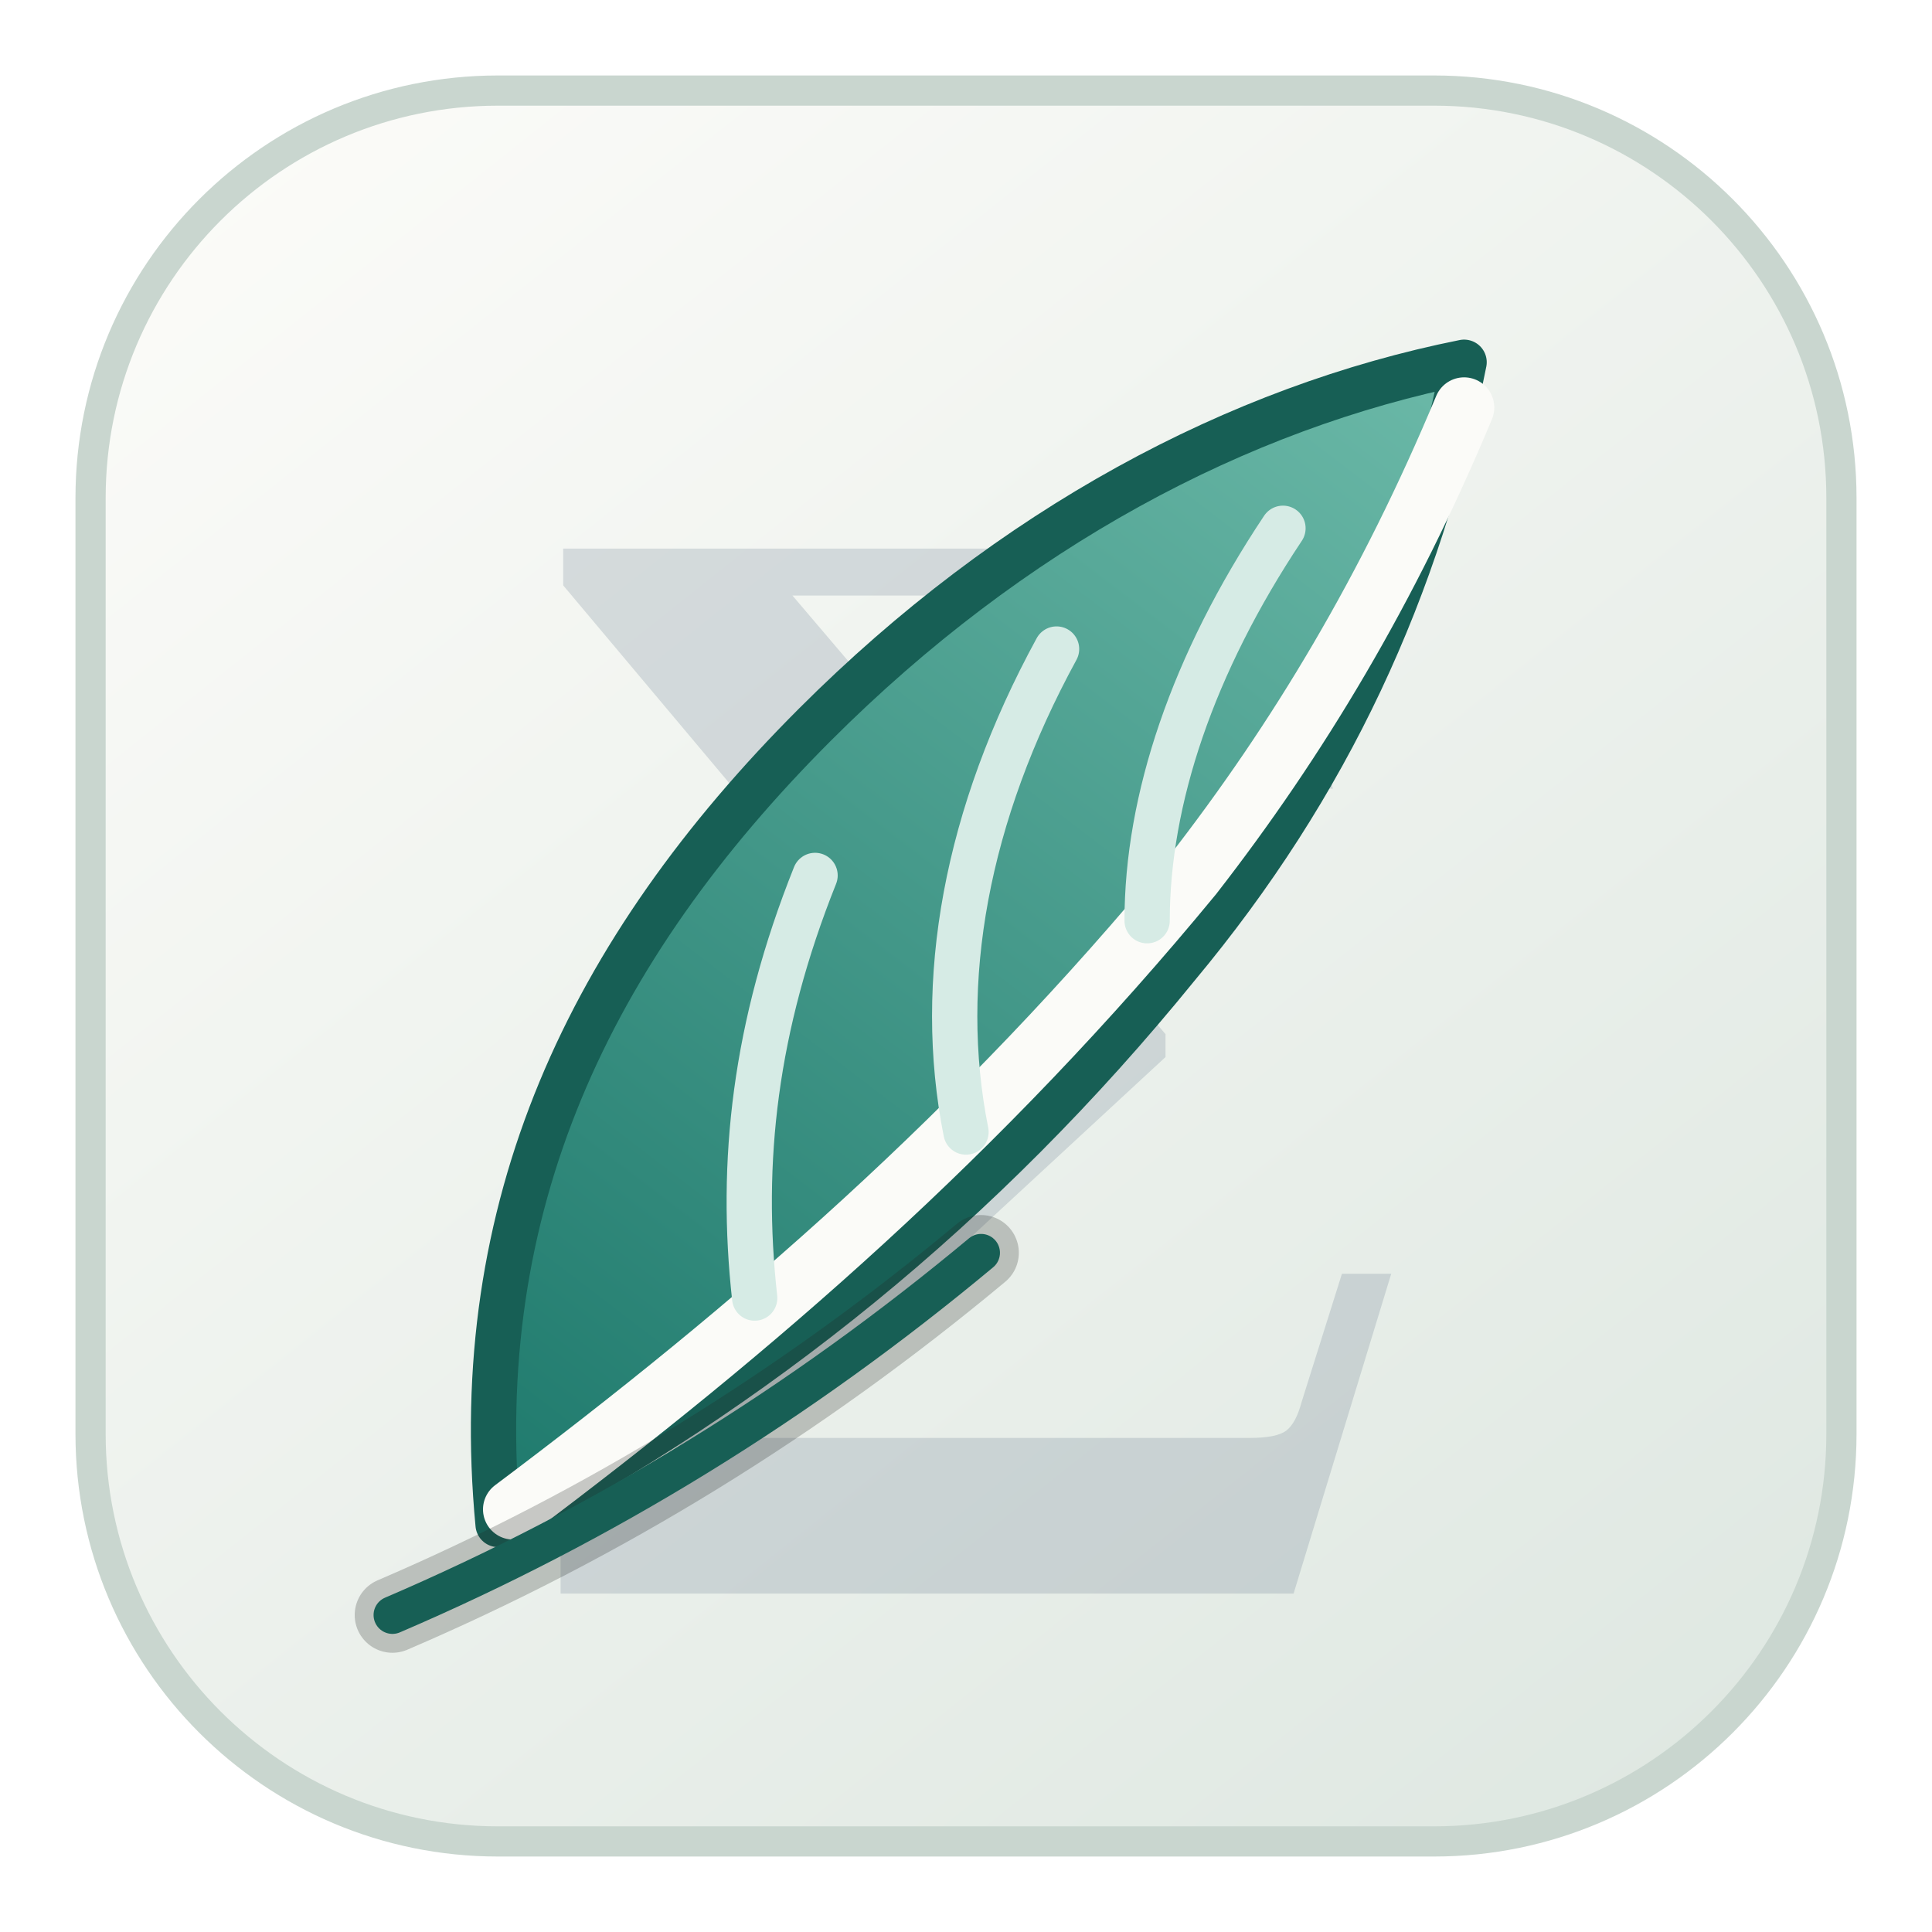
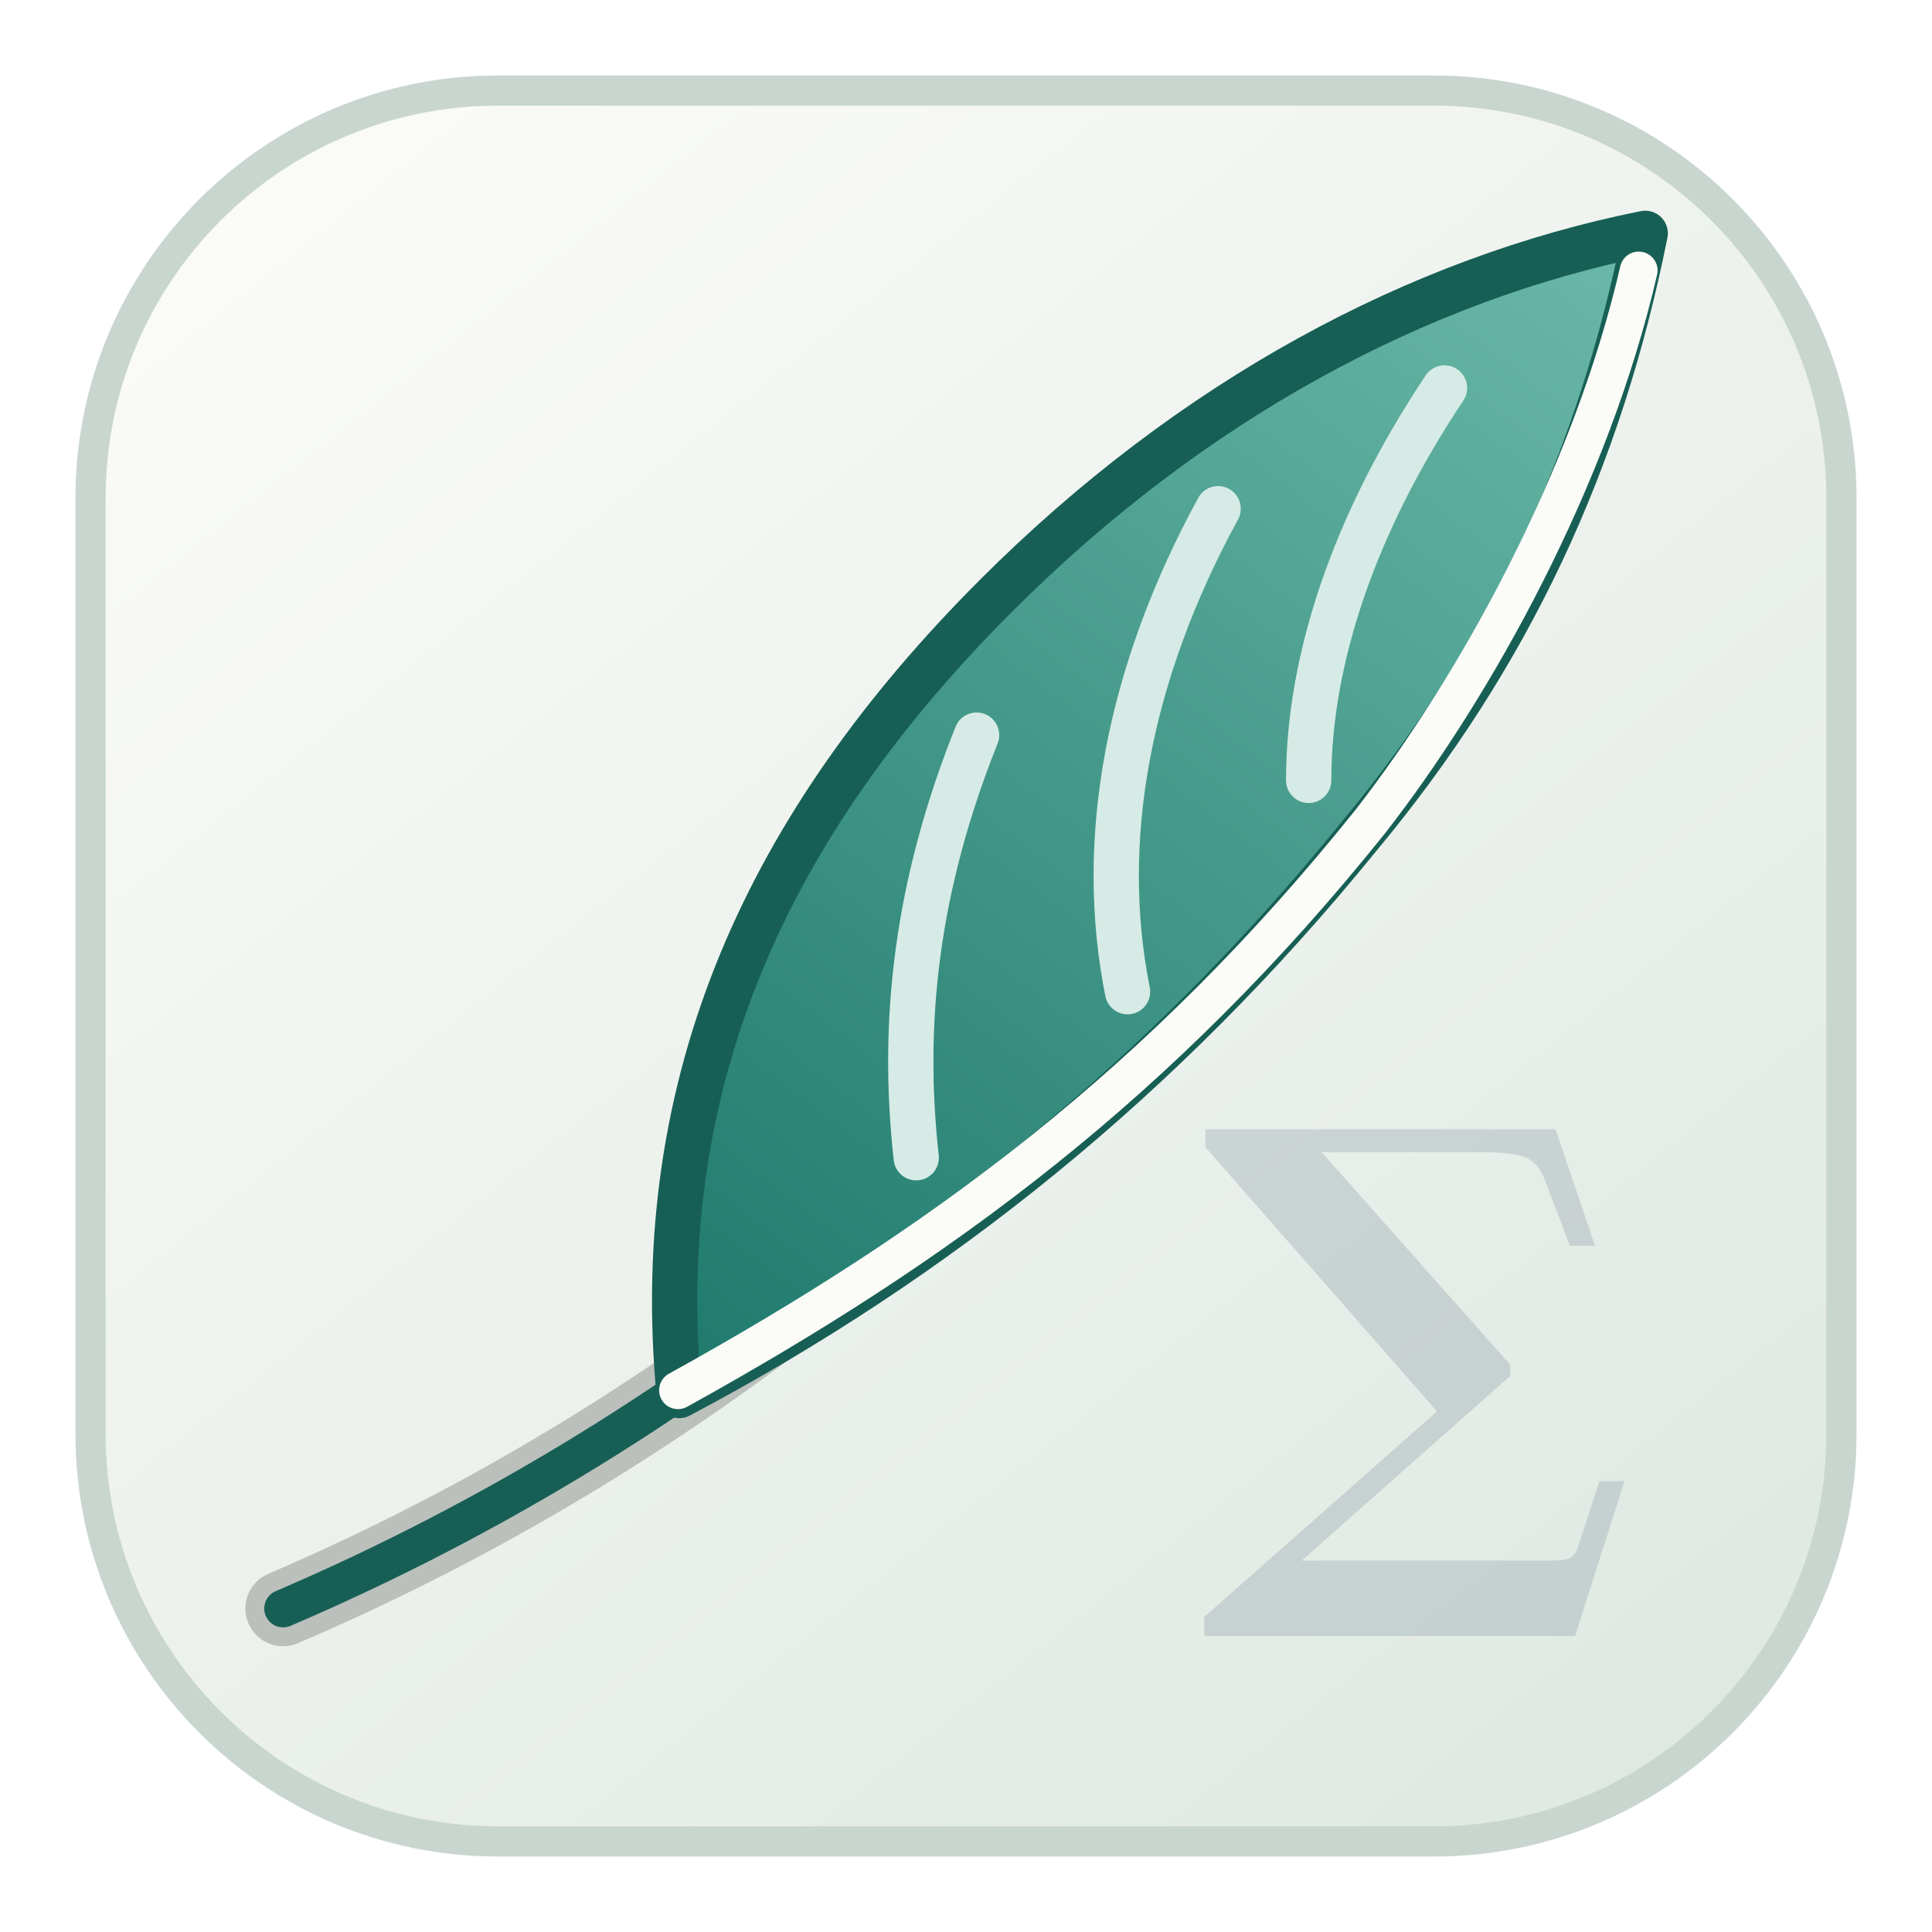
- <svg xmlns="http://www.w3.org/2000/svg" viewBox="0 0 128 128" role="img" aria-label="LiTeX">
-   <defs>
+ <svg xmlns="http://www.w3.org/2000/svg" viewBox="0 0 128 128" role="img" aria-label="LiTeX" version="1.1" id="svg10">
+   <defs id="defs4">
    <linearGradient id="background" x1="18" y1="8" x2="108" y2="121" gradientUnits="userSpaceOnUse">
-       <stop offset="0" stop-color="#fbfbf8" />
-       <stop offset="1" stop-color="#dfe8e2" />
+       <stop offset="0" stop-color="#fbfbf8" id="stop1" />
+       <stop offset="1" stop-color="#dfe8e2" id="stop2" />
    </linearGradient>
-     <linearGradient id="feather" x1="35" y1="101" x2="93" y2="25" gradientUnits="userSpaceOnUse">
-       <stop offset="0" stop-color="#1f7a6d" />
-       <stop offset="1" stop-color="#69b7a6" />
+     <linearGradient id="feather" x1="35" y1="101" x2="93" y2="25" gradientUnits="userSpaceOnUse" gradientTransform="translate(12,-8.540541)">
+       <stop offset="0" stop-color="#1f7a6d" id="stop3" />
+       <stop offset="1" stop-color="#69b7a6" id="stop4" />
    </linearGradient>
  </defs>
-   <rect x="6" y="6" width="116" height="116" rx="27" fill="url(#background)" />
-   <rect x="6" y="6" width="116" height="116" rx="27" fill="none" stroke="#c9d6cf" stroke-width="2" />
-   <text x="65" y="91" text-anchor="middle" font-family="serif" font-size="76" font-weight="700" fill="#405a73" opacity="0.18">∑</text>
-   <path d="M33 101c17-9 32-21 45-37 10-12 16-25 19-40-15 3-30 11-43 24-15 15-23 32-21 53Z" fill="url(#feather)" />
-   <path d="M33 101c17-9 32-21 45-37 10-12 16-25 19-40-15 3-30 11-43 24-15 15-23 32-21 53Z" fill="none" stroke="#175f55" stroke-width="3" stroke-linejoin="round" />
-   <path d="M34 100c16-12 31-25 45-42 7-9 13-19 18-31" fill="none" stroke="#fbfbf8" stroke-width="4" stroke-linecap="round" />
-   <path d="M50 86c-1-9 0-18 4-28m10 17c-2-10 0-21 6-32m6 18c0-8 3-17 9-26" fill="none" stroke="#d6ebe5" stroke-width="3" stroke-linecap="round" />
-   <path d="M26 107c14-6 27-14 39-24" fill="none" stroke="#202522" stroke-width="5" stroke-linecap="round" opacity="0.24" />
-   <path d="M26 107c14-6 27-14 39-24" fill="none" stroke="#175f55" stroke-width="2.5" stroke-linecap="round" />
+   <rect x="6" y="6" width="116" height="116" rx="27" fill="url(#background)" id="rect4" />
+   <path d="m 18.757,106.568 c 14,-6 27,-14 39,-24" fill="none" stroke="#202522" stroke-width="5" stroke-linecap="round" opacity="0.24" id="path9" />
+   <rect x="6" y="6" width="116" height="116" rx="27" fill="none" stroke="#c9d6cf" stroke-width="2" id="rect5" />
+   <path d="m 18.757,106.568 c 14,-6 27,-14 39,-24" fill="none" stroke="#175f55" stroke-width="2.5" stroke-linecap="round" id="path10" />
+   <path d="m 45,92.459 c 17,-9 32,-21 45,-37 10,-12 16,-25 19,-40 -15,3 -30,11 -43,24 -15,15 -23,32 -21,53 z" fill="url(#feather)" id="path5" style="fill:url(#feather)" />
+   <path d="m 45,92.459 c 17,-9 32,-21 45,-37 10,-12 16,-25 19,-40 -15,3 -30,11 -43,24 -15,15 -23,32 -21,53 z" fill="none" stroke="#175f55" stroke-width="3" stroke-linejoin="round" id="path6" />
+   <path d="m 44.919,92.108 c 17.405,-9.622 31.973,-20.351 45.865,-37.676 7,-9 14.622,-22.784 17.784,-36.514" fill="none" stroke="#fbfbf8" stroke-width="4" stroke-linecap="round" id="path7" style="stroke-width:2.5;stroke-dasharray:none" />
+   <path d="m 60.703,76.703 c -1,-9 0,-18 4,-28 m 10,17 c -2,-10 0,-21 6,-32 m 6,18 c 0,-8 3,-17 9,-26" fill="none" stroke="#d6ebe5" stroke-width="3" stroke-linecap="round" id="path8" />
+   <text x="91.897" y="103.512" text-anchor="middle" font-family="serif" font-size="37.638px" font-weight="700" fill="#405a73" opacity="0.18" id="text5" style="stroke-width:0.495" transform="scale(1.021582,0.9788737)">∑</text>
</svg>
